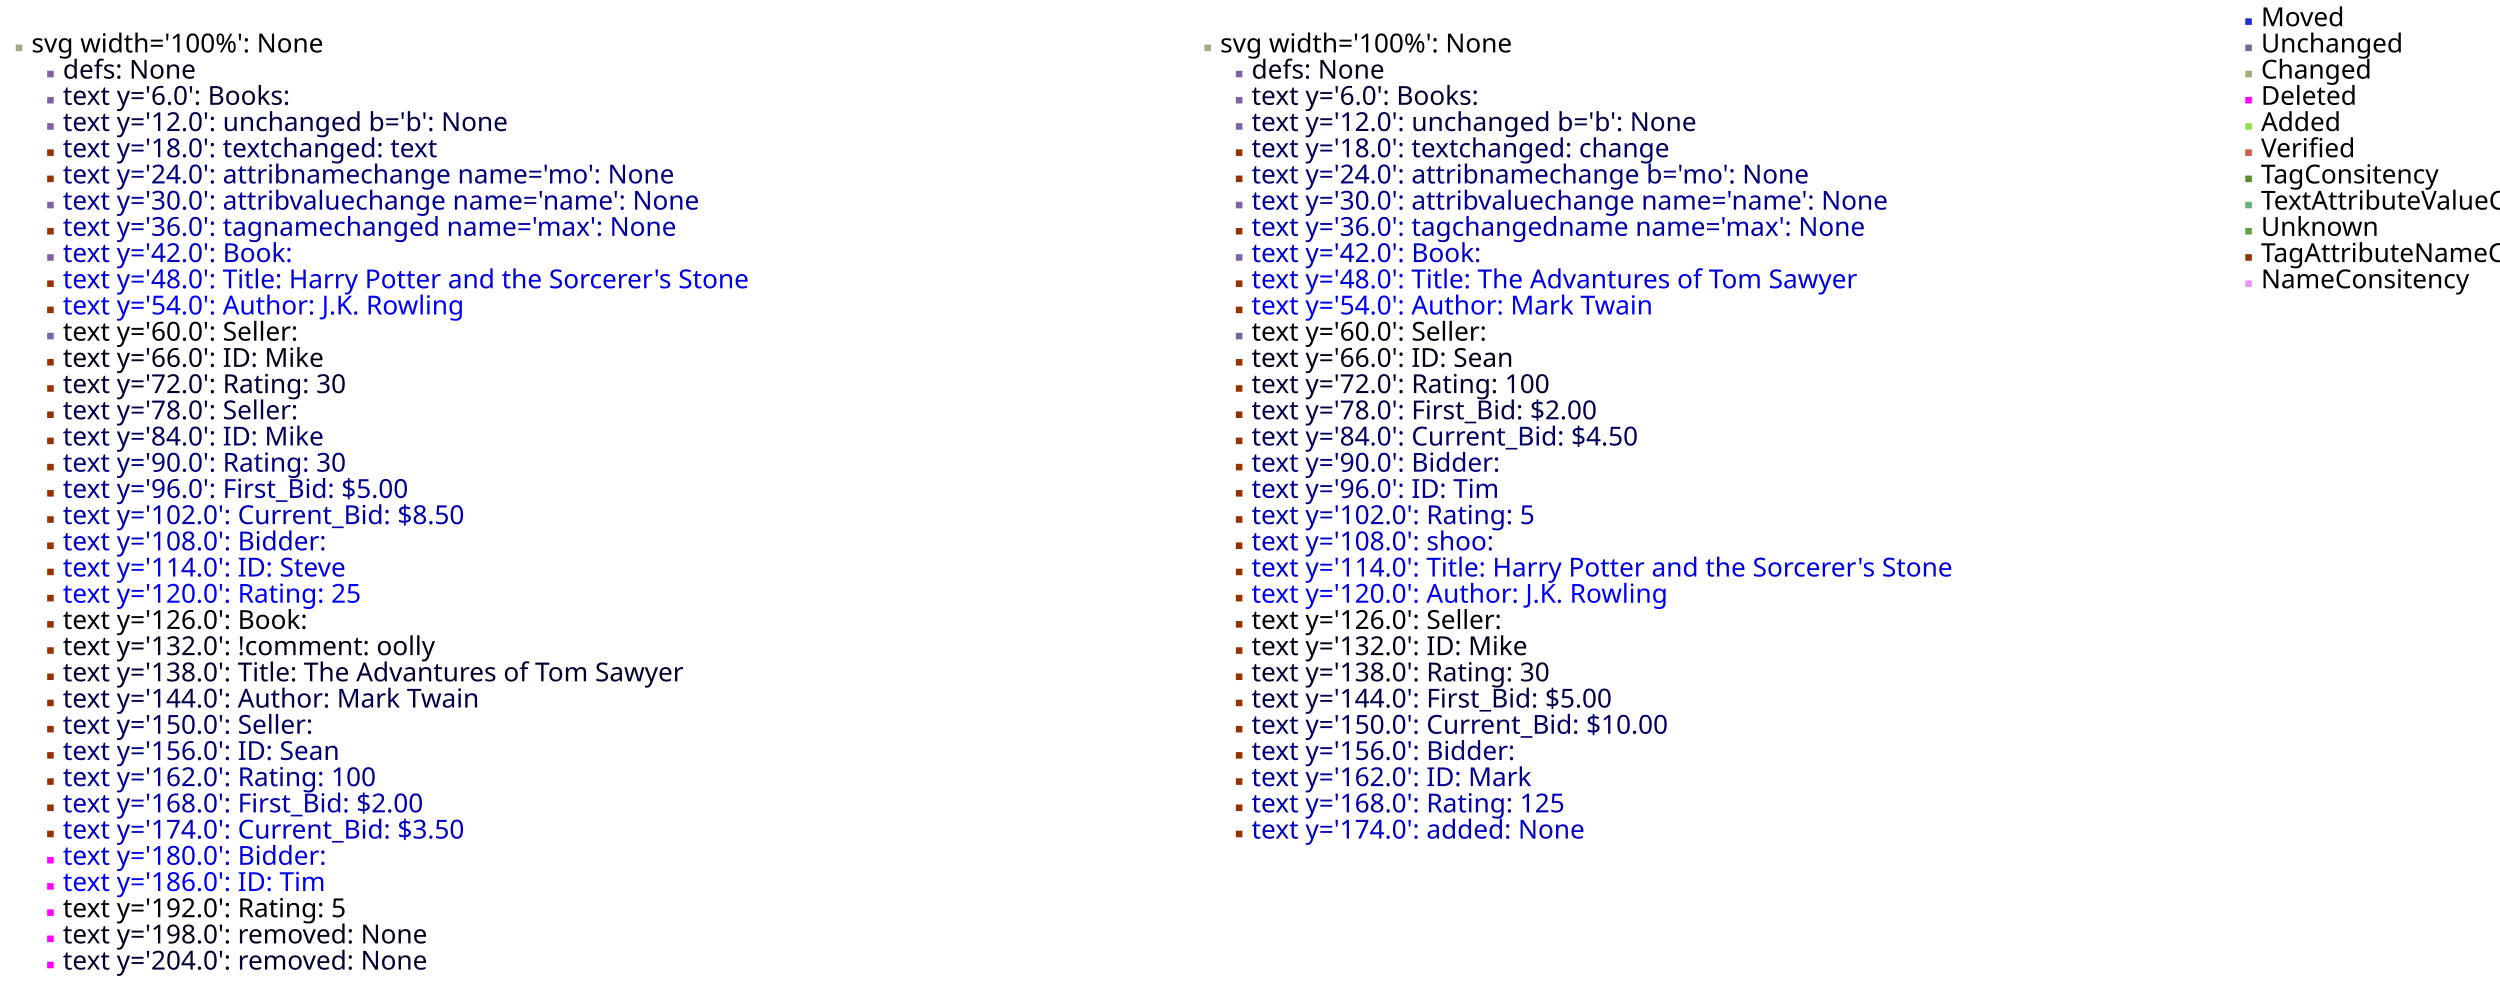
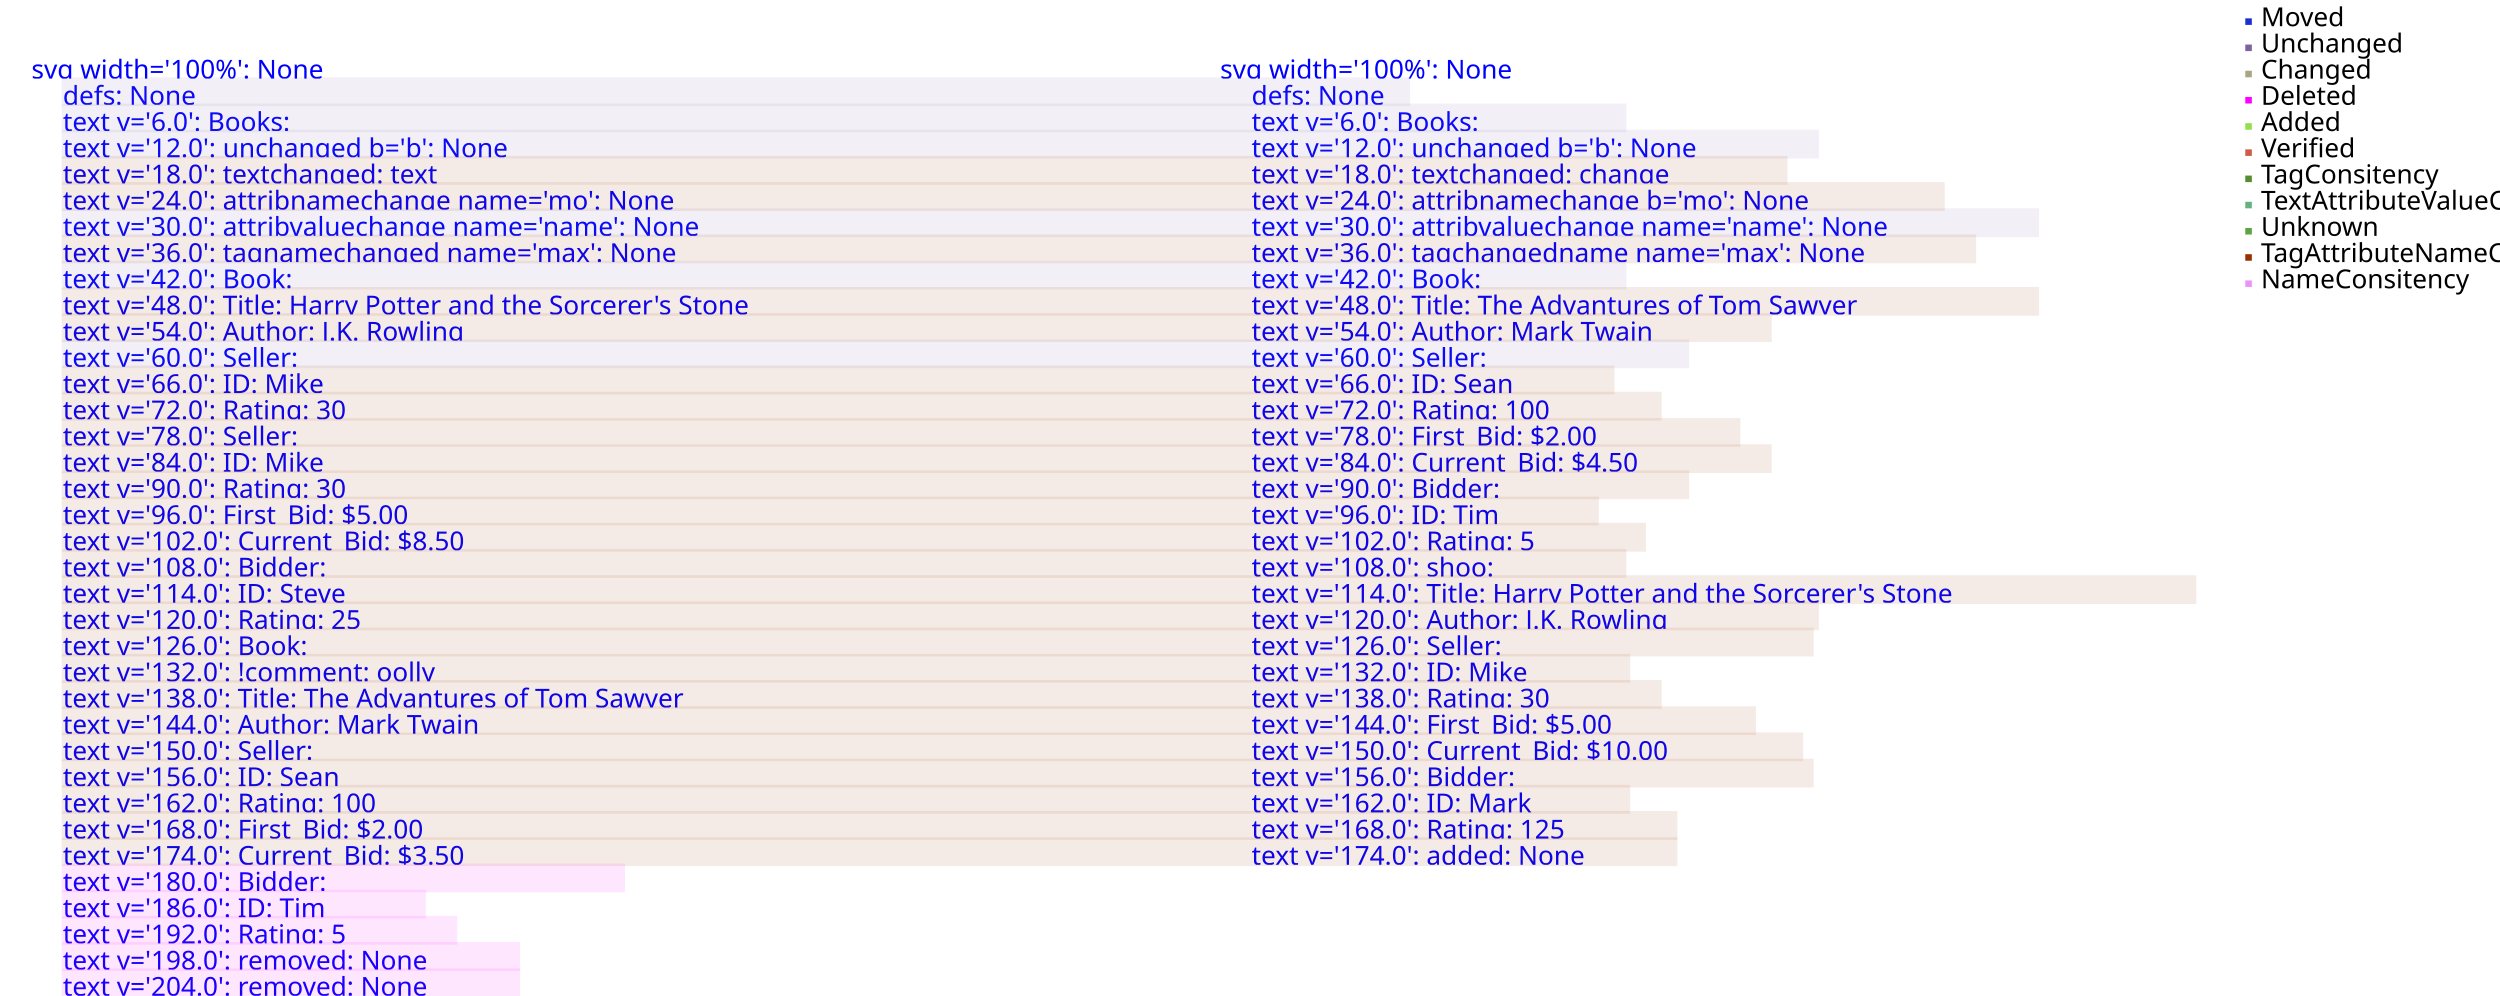
<svg xmlns="http://www.w3.org/2000/svg" baseProfile="full" height="380.0" version="1.1" viewBox="0,0,954.0,380.0" width="954.0">
  <defs />
  <svg baseProfile="full" height="100%" version="1.1" width="100%" x="0" y="0">
    <defs />
-     <rect fill="rgb(170,166,127)" height="2.5" width="2.5" x="6.0" y="17.0" />
-     <rect fill="rgb(126,98,161)" height="2.5" width="2.5" x="18.0" y="27.0" />
-     <rect fill="rgb(126,98,161)" height="2.5" width="2.5" x="18.0" y="37.0" />
-     <rect fill="rgb(126,98,161)" height="2.5" width="2.5" x="18.0" y="47.0" />
-     <rect fill="rgb(150,50,0)" height="2.5" width="2.5" x="18.0" y="57.0" />
-     <rect fill="rgb(150,50,0)" height="2.5" width="2.5" x="18.0" y="67.0" />
-     <rect fill="rgb(126,98,161)" height="2.5" width="2.5" x="18.0" y="77.0" />
-     <rect fill="rgb(150,50,0)" height="2.5" width="2.5" x="18.0" y="87.0" />
-     <rect fill="rgb(126,98,161)" height="2.5" width="2.5" x="18.0" y="97.0" />
-     <rect fill="rgb(150,50,0)" height="2.5" width="2.5" x="18.0" y="107.0" />
-     <rect fill="rgb(150,50,0)" height="2.5" width="2.5" x="18.0" y="117.0" />
-     <rect fill="rgb(126,98,161)" height="2.5" width="2.5" x="18.0" y="127.0" />
-     <rect fill="rgb(150,50,0)" height="2.5" width="2.5" x="18.0" y="137.0" />
-     <rect fill="rgb(150,50,0)" height="2.5" width="2.5" x="18.0" y="147.0" />
-     <rect fill="rgb(150,50,0)" height="2.5" width="2.5" x="18.0" y="157.0" />
-     <rect fill="rgb(150,50,0)" height="2.5" width="2.5" x="18.0" y="167.0" />
-     <rect fill="rgb(150,50,0)" height="2.5" width="2.5" x="18.0" y="177.0" />
-     <rect fill="rgb(150,50,0)" height="2.5" width="2.5" x="18.0" y="187.0" />
-     <rect fill="rgb(150,50,0)" height="2.5" width="2.5" x="18.0" y="197.0" />
-     <rect fill="rgb(150,50,0)" height="2.5" width="2.5" x="18.0" y="207.0" />
-     <rect fill="rgb(150,50,0)" height="2.5" width="2.5" x="18.0" y="217.0" />
-     <rect fill="rgb(150,50,0)" height="2.5" width="2.5" x="18.0" y="227.0" />
-     <rect fill="rgb(150,50,0)" height="2.5" width="2.5" x="18.0" y="237.0" />
-     <rect fill="rgb(150,50,0)" height="2.5" width="2.5" x="18.0" y="247.0" />
-     <rect fill="rgb(150,50,0)" height="2.5" width="2.5" x="18.0" y="257.0" />
-     <rect fill="rgb(150,50,0)" height="2.5" width="2.5" x="18.0" y="267.0" />
-     <rect fill="rgb(150,50,0)" height="2.5" width="2.5" x="18.0" y="277.0" />
-     <rect fill="rgb(150,50,0)" height="2.5" width="2.5" x="18.0" y="287.0" />
-     <rect fill="rgb(150,50,0)" height="2.5" width="2.5" x="18.0" y="297.0" />
-     <rect fill="rgb(150,50,0)" height="2.5" width="2.5" x="18.0" y="307.0" />
-     <rect fill="rgb(150,50,0)" height="2.5" width="2.5" x="18.0" y="317.0" />
-     <rect fill="rgb(255,0,255)" height="2.5" width="2.5" x="18.0" y="327.0" />
-     <rect fill="rgb(255,0,255)" height="2.5" width="2.5" x="18.0" y="337.0" />
-     <rect fill="rgb(255,0,255)" height="2.5" width="2.5" x="18.0" y="347.0" />
-     <rect fill="rgb(255,0,255)" height="2.5" width="2.5" x="18.0" y="357.0" />
-     <rect fill="rgb(255,0,255)" height="2.5" width="2.5" x="18.0" y="367.0" />
-     <text font-family="Lucida Console" font-size="10" textLength="132.0" x="12.0" y="20.0">
-       <tspan fill="rgb(0,0,0)" x="12.0" y="20.0">svg width='100%': None</tspan>
-     </text>
-     <text font-family="Lucida Console" font-size="10" textLength="60.0" x="24.0" y="30.0">
-       <tspan fill="rgb(0,0,25)" x="24.0" y="30.0">defs: None</tspan>
-     </text>
-     <text font-family="Lucida Console" font-size="10" textLength="142.5" x="24.0" y="40.0">
-       <tspan fill="rgb(0,0,50)" x="24.0" y="40.0">text y='6.0': Books: 
+     <svg height="10.0" viewBox="0,0,132.0,10.0" width="132.0" x="12.0" y="20.0">
+       <defs />
+       <text font-family="Lucida Console" font-size="10" x="0" y="0">
+         <tspan fill="rgb(0,0,255)" x="0" y="10.0">svg width='100%': None</tspan>
+       </text>
+     </svg>
+     <svg height="10.0" viewBox="0,0,60.0,10.0" width="60.0" x="24.0" y="30.0">
+       <defs />
+       <text font-family="Lucida Console" font-size="10" x="0" y="0">
+         <tspan fill="rgb(0,0,255)" x="0" y="10.0">defs: None</tspan>
+       </text>
+     </svg>
+     <svg height="10.0" viewBox="0,0,142.5,10.0" width="142.5" x="24.0" y="40.0">
+       <defs />
+       <text font-family="Lucida Console" font-size="10" x="0" y="0">
+         <tspan fill="rgb(0,0,255)" x="0" y="10.0">text y='6.0': Books: 
	</tspan>
-     </text>
-     <text font-family="Lucida Console" font-size="10" textLength="216.0" x="24.0" y="50.0">
-       <tspan fill="rgb(0,0,75)" x="24.0" y="50.0">text y='12.0': unchanged b='b': None</tspan>
-     </text>
-     <text font-family="Lucida Console" font-size="10" textLength="192.0" x="24.0" y="60.0">
-       <tspan fill="rgb(0,0,100)" x="24.0" y="60.0">text y='18.0': textchanged: text</tspan>
-     </text>
-     <text font-family="Lucida Console" font-size="10" textLength="282.0" x="24.0" y="70.0">
-       <tspan fill="rgb(0,0,125)" x="24.0" y="70.0">text y='24.0': attribnamechange name='mo': None</tspan>
-     </text>
-     <text font-family="Lucida Console" font-size="10" textLength="300.0" x="24.0" y="80.0">
-       <tspan fill="rgb(0,0,150)" x="24.0" y="80.0">text y='30.0': attribvaluechange name='name': None</tspan>
-     </text>
-     <text font-family="Lucida Console" font-size="10" textLength="276.0" x="24.0" y="90.0">
-       <tspan fill="rgb(0,0,175)" x="24.0" y="90.0">text y='36.0': tagnamechanged name='max': None</tspan>
-     </text>
-     <text font-family="Lucida Console" font-size="10" textLength="142.5" x="24.0" y="100.0">
-       <tspan fill="rgb(0,0,200)" x="24.0" y="100.0">text y='42.0': Book: 
+       </text>
+     </svg>
+     <svg height="10.0" viewBox="0,0,216.0,10.0" width="216.0" x="24.0" y="50.0">
+       <defs />
+       <text font-family="Lucida Console" font-size="10" x="0" y="0">
+         <tspan fill="rgb(0,0,255)" x="0" y="10.0">text y='12.0': unchanged b='b': None</tspan>
+       </text>
+     </svg>
+     <svg height="10.0" viewBox="0,0,192.0,10.0" width="192.0" x="24.0" y="60.0">
+       <defs />
+       <text font-family="Lucida Console" font-size="10" x="0" y="0">
+         <tspan fill="rgb(0,0,255)" x="0" y="10.0">text y='18.0': textchanged: text</tspan>
+       </text>
+     </svg>
+     <svg height="10.0" viewBox="0,0,282.0,10.0" width="282.0" x="24.0" y="70.0">
+       <defs />
+       <text font-family="Lucida Console" font-size="10" x="0" y="0">
+         <tspan fill="rgb(0,0,255)" x="0" y="10.0">text y='24.0': attribnamechange name='mo': None</tspan>
+       </text>
+     </svg>
+     <svg height="10.0" viewBox="0,0,300.0,10.0" width="300.0" x="24.0" y="80.0">
+       <defs />
+       <text font-family="Lucida Console" font-size="10" x="0" y="0">
+         <tspan fill="rgb(0,0,255)" x="0" y="10.0">text y='30.0': attribvaluechange name='name': None</tspan>
+       </text>
+     </svg>
+     <svg height="10.0" viewBox="0,0,276.0,10.0" width="276.0" x="24.0" y="90.0">
+       <defs />
+       <text font-family="Lucida Console" font-size="10" x="0" y="0">
+         <tspan fill="rgb(0,0,255)" x="0" y="10.0">text y='36.0': tagnamechanged name='max': None</tspan>
+       </text>
+     </svg>
+     <svg height="10.0" viewBox="0,0,142.5,10.0" width="142.5" x="24.0" y="100.0">
+       <defs />
+       <text font-family="Lucida Console" font-size="10" x="0" y="0">
+         <tspan fill="rgb(0,0,255)" x="0" y="10.0">text y='42.0': Book: 
	</tspan>
-     </text>
-     <text font-family="Lucida Console" font-size="10" textLength="354.0" x="24.0" y="110.0">
-       <tspan fill="rgb(0,0,225)" x="24.0" y="110.0">text y='48.0': Title: Harry Potter and the Sorcerer's Stone</tspan>
-     </text>
-     <text font-family="Lucida Console" font-size="10" textLength="210.0" x="24.0" y="120.0">
-       <tspan fill="rgb(0,0,250)" x="24.0" y="120.0">text y='54.0': Author: J.K. Rowling</tspan>
-     </text>
-     <text font-family="Lucida Console" font-size="10" textLength="166.5" x="24.0" y="130.0">
-       <tspan fill="rgb(0,0,0)" x="24.0" y="130.0">text y='60.0': Seller: 
- 	    </tspan>
-     </text>
-     <text font-family="Lucida Console" font-size="10" textLength="138.0" x="24.0" y="140.0">
-       <tspan fill="rgb(0,0,25)" x="24.0" y="140.0">text y='66.0': ID: Mike</tspan>
-     </text>
-     <text font-family="Lucida Console" font-size="10" textLength="150.0" x="24.0" y="150.0">
-       <tspan fill="rgb(0,0,50)" x="24.0" y="150.0">text y='72.0': Rating: 30</tspan>
-     </text>
-     <text font-family="Lucida Console" font-size="10" textLength="166.5" x="24.0" y="160.0">
-       <tspan fill="rgb(0,0,75)" x="24.0" y="160.0">text y='78.0': Seller: 
- 	    </tspan>
-     </text>
-     <text font-family="Lucida Console" font-size="10" textLength="138.0" x="24.0" y="170.0">
-       <tspan fill="rgb(0,0,100)" x="24.0" y="170.0">text y='84.0': ID: Mike</tspan>
-     </text>
-     <text font-family="Lucida Console" font-size="10" textLength="150.0" x="24.0" y="180.0">
-       <tspan fill="rgb(0,0,125)" x="24.0" y="180.0">text y='90.0': Rating: 30</tspan>
-     </text>
-     <text font-family="Lucida Console" font-size="10" textLength="186.0" x="24.0" y="190.0">
-       <tspan fill="rgb(0,0,150)" x="24.0" y="190.0">text y='96.0': First_Bid: $5.00</tspan>
-     </text>
-     <text font-family="Lucida Console" font-size="10" textLength="204.0" x="24.0" y="200.0">
-       <tspan fill="rgb(0,0,175)" x="24.0" y="200.0">text y='102.0': Current_Bid: $8.50</tspan>
-     </text>
-     <text font-family="Lucida Console" font-size="10" textLength="214.0" x="24.0" y="210.0">
-       <tspan fill="rgb(0,0,200)" x="24.0" y="210.0">text y='108.0': Bidder: 
- 	    </tspan>
-     </text>
-     <text font-family="Lucida Console" font-size="10" textLength="150.0" x="24.0" y="220.0">
-       <tspan fill="rgb(0,0,225)" x="24.0" y="220.0">text y='114.0': ID: Steve</tspan>
-     </text>
-     <text font-family="Lucida Console" font-size="10" textLength="156.0" x="24.0" y="230.0">
-       <tspan fill="rgb(0,0,250)" x="24.0" y="230.0">text y='120.0': Rating: 25</tspan>
-     </text>
-     <text font-family="Lucida Console" font-size="10" textLength="156.0" x="24.0" y="240.0">
-       <tspan fill="rgb(0,0,0)" x="24.0" y="240.0">text y='126.0': Book: 
+       </text>
+     </svg>
+     <svg height="10.0" viewBox="0,0,354.0,10.0" width="354.0" x="24.0" y="110.0">
+       <defs />
+       <text font-family="Lucida Console" font-size="10" x="0" y="0">
+         <tspan fill="rgb(0,0,255)" x="0" y="10.0">text y='48.0': Title: Harry Potter and the Sorcerer's Stone</tspan>
+       </text>
+     </svg>
+     <svg height="10.0" viewBox="0,0,210.0,10.0" width="210.0" x="24.0" y="120.0">
+       <defs />
+       <text font-family="Lucida Console" font-size="10" x="0" y="0">
+         <tspan fill="rgb(0,0,255)" x="0" y="10.0">text y='54.0': Author: J.K. Rowling</tspan>
+       </text>
+     </svg>
+     <svg height="10.0" viewBox="0,0,166.5,10.0" width="166.5" x="24.0" y="130.0">
+       <defs />
+       <text font-family="Lucida Console" font-size="10" x="0" y="0">
+         <tspan fill="rgb(0,0,255)" x="0" y="10.0">text y='60.0': Seller: 
+ 	    </tspan>
+       </text>
+     </svg>
+     <svg height="10.0" viewBox="0,0,138.0,10.0" width="138.0" x="24.0" y="140.0">
+       <defs />
+       <text font-family="Lucida Console" font-size="10" x="0" y="0">
+         <tspan fill="rgb(0,0,255)" x="0" y="10.0">text y='66.0': ID: Mike</tspan>
+       </text>
+     </svg>
+     <svg height="10.0" viewBox="0,0,150.0,10.0" width="150.0" x="24.0" y="150.0">
+       <defs />
+       <text font-family="Lucida Console" font-size="10" x="0" y="0">
+         <tspan fill="rgb(0,0,255)" x="0" y="10.0">text y='72.0': Rating: 30</tspan>
+       </text>
+     </svg>
+     <svg height="10.0" viewBox="0,0,166.5,10.0" width="166.5" x="24.0" y="160.0">
+       <defs />
+       <text font-family="Lucida Console" font-size="10" x="0" y="0">
+         <tspan fill="rgb(0,0,255)" x="0" y="10.0">text y='78.0': Seller: 
+ 	    </tspan>
+       </text>
+     </svg>
+     <svg height="10.0" viewBox="0,0,138.0,10.0" width="138.0" x="24.0" y="170.0">
+       <defs />
+       <text font-family="Lucida Console" font-size="10" x="0" y="0">
+         <tspan fill="rgb(0,0,255)" x="0" y="10.0">text y='84.0': ID: Mike</tspan>
+       </text>
+     </svg>
+     <svg height="10.0" viewBox="0,0,150.0,10.0" width="150.0" x="24.0" y="180.0">
+       <defs />
+       <text font-family="Lucida Console" font-size="10" x="0" y="0">
+         <tspan fill="rgb(0,0,255)" x="0" y="10.0">text y='90.0': Rating: 30</tspan>
+       </text>
+     </svg>
+     <svg height="10.0" viewBox="0,0,186.0,10.0" width="186.0" x="24.0" y="190.0">
+       <defs />
+       <text font-family="Lucida Console" font-size="10" x="0" y="0">
+         <tspan fill="rgb(0,0,255)" x="0" y="10.0">text y='96.0': First_Bid: $5.00</tspan>
+       </text>
+     </svg>
+     <svg height="10.0" viewBox="0,0,204.0,10.0" width="204.0" x="24.0" y="200.0">
+       <defs />
+       <text font-family="Lucida Console" font-size="10" x="0" y="0">
+         <tspan fill="rgb(0,0,255)" x="0" y="10.0">text y='102.0': Current_Bid: $8.50</tspan>
+       </text>
+     </svg>
+     <svg height="10.0" viewBox="0,0,214.0,10.0" width="214.0" x="24.0" y="210.0">
+       <defs />
+       <text font-family="Lucida Console" font-size="10" x="0" y="0">
+         <tspan fill="rgb(0,0,255)" x="0" y="10.0">text y='108.0': Bidder: 
+ 	    </tspan>
+       </text>
+     </svg>
+     <svg height="10.0" viewBox="0,0,150.0,10.0" width="150.0" x="24.0" y="220.0">
+       <defs />
+       <text font-family="Lucida Console" font-size="10" x="0" y="0">
+         <tspan fill="rgb(0,0,255)" x="0" y="10.0">text y='114.0': ID: Steve</tspan>
+       </text>
+     </svg>
+     <svg height="10.0" viewBox="0,0,156.0,10.0" width="156.0" x="24.0" y="230.0">
+       <defs />
+       <text font-family="Lucida Console" font-size="10" x="0" y="0">
+         <tspan fill="rgb(0,0,255)" x="0" y="10.0">text y='120.0': Rating: 25</tspan>
+       </text>
+     </svg>
+     <svg height="10.0" viewBox="0,0,156.0,10.0" width="156.0" x="24.0" y="240.0">
+       <defs />
+       <text font-family="Lucida Console" font-size="10" x="0" y="0">
+         <tspan fill="rgb(0,0,255)" x="0" y="10.0">text y='126.0': Book: 
    </tspan>
-     </text>
-     <text font-family="Lucida Console" font-size="10" textLength="204.0" x="24.0" y="250.0">
-       <tspan fill="rgb(0,0,25)" x="24.0" y="250.0">text y='132.0': !comment:  oolly  </tspan>
-     </text>
-     <text font-family="Lucida Console" font-size="10" textLength="306.0" x="24.0" y="260.0">
-       <tspan fill="rgb(0,0,50)" x="24.0" y="260.0">text y='138.0': Title: The Advantures of Tom Sawyer</tspan>
-     </text>
-     <text font-family="Lucida Console" font-size="10" textLength="204.0" x="24.0" y="270.0">
-       <tspan fill="rgb(0,0,75)" x="24.0" y="270.0">text y='144.0': Author: Mark Twain</tspan>
-     </text>
-     <text font-family="Lucida Console" font-size="10" textLength="214.0" x="24.0" y="280.0">
-       <tspan fill="rgb(0,0,100)" x="24.0" y="280.0">text y='150.0': Seller: 
- 	    </tspan>
-     </text>
-     <text font-family="Lucida Console" font-size="10" textLength="144.0" x="24.0" y="290.0">
-       <tspan fill="rgb(0,0,125)" x="24.0" y="290.0">text y='156.0': ID: Sean</tspan>
-     </text>
-     <text font-family="Lucida Console" font-size="10" textLength="162.0" x="24.0" y="300.0">
-       <tspan fill="rgb(0,0,150)" x="24.0" y="300.0">text y='162.0': Rating: 100</tspan>
-     </text>
-     <text font-family="Lucida Console" font-size="10" textLength="192.0" x="24.0" y="310.0">
-       <tspan fill="rgb(0,0,175)" x="24.0" y="310.0">text y='168.0': First_Bid: $2.00</tspan>
-     </text>
-     <text font-family="Lucida Console" font-size="10" textLength="204.0" x="24.0" y="320.0">
-       <tspan fill="rgb(0,0,200)" x="24.0" y="320.0">text y='174.0': Current_Bid: $3.50</tspan>
-     </text>
-     <text font-family="Lucida Console" font-size="10" textLength="214.0" x="24.0" y="330.0">
-       <tspan fill="rgb(0,0,225)" x="24.0" y="330.0">text y='180.0': Bidder: 
- 	    </tspan>
-     </text>
-     <text font-family="Lucida Console" font-size="10" textLength="138.0" x="24.0" y="340.0">
-       <tspan fill="rgb(0,0,250)" x="24.0" y="340.0">text y='186.0': ID: Tim</tspan>
-     </text>
-     <text font-family="Lucida Console" font-size="10" textLength="150.0" x="24.0" y="350.0">
-       <tspan fill="rgb(0,0,0)" x="24.0" y="350.0">text y='192.0': Rating: 5</tspan>
-     </text>
-     <text font-family="Lucida Console" font-size="10" textLength="174.0" x="24.0" y="360.0">
-       <tspan fill="rgb(0,0,25)" x="24.0" y="360.0">text y='198.0': removed: None</tspan>
-     </text>
-     <text font-family="Lucida Console" font-size="10" textLength="174.0" x="24.0" y="370.0">
-       <tspan fill="rgb(0,0,50)" x="24.0" y="370.0">text y='204.0': removed: None</tspan>
-     </text>
+       </text>
+     </svg>
+     <svg height="10.0" viewBox="0,0,204.0,10.0" width="204.0" x="24.0" y="250.0">
+       <defs />
+       <text font-family="Lucida Console" font-size="10" x="0" y="0">
+         <tspan fill="rgb(0,0,255)" x="0" y="10.0">text y='132.0': !comment:  oolly  </tspan>
+       </text>
+     </svg>
+     <svg height="10.0" viewBox="0,0,306.0,10.0" width="306.0" x="24.0" y="260.0">
+       <defs />
+       <text font-family="Lucida Console" font-size="10" x="0" y="0">
+         <tspan fill="rgb(0,0,255)" x="0" y="10.0">text y='138.0': Title: The Advantures of Tom Sawyer</tspan>
+       </text>
+     </svg>
+     <svg height="10.0" viewBox="0,0,204.0,10.0" width="204.0" x="24.0" y="270.0">
+       <defs />
+       <text font-family="Lucida Console" font-size="10" x="0" y="0">
+         <tspan fill="rgb(0,0,255)" x="0" y="10.0">text y='144.0': Author: Mark Twain</tspan>
+       </text>
+     </svg>
+     <svg height="10.0" viewBox="0,0,214.0,10.0" width="214.0" x="24.0" y="280.0">
+       <defs />
+       <text font-family="Lucida Console" font-size="10" x="0" y="0">
+         <tspan fill="rgb(0,0,255)" x="0" y="10.0">text y='150.0': Seller: 
+ 	    </tspan>
+       </text>
+     </svg>
+     <svg height="10.0" viewBox="0,0,144.0,10.0" width="144.0" x="24.0" y="290.0">
+       <defs />
+       <text font-family="Lucida Console" font-size="10" x="0" y="0">
+         <tspan fill="rgb(0,0,255)" x="0" y="10.0">text y='156.0': ID: Sean</tspan>
+       </text>
+     </svg>
+     <svg height="10.0" viewBox="0,0,162.0,10.0" width="162.0" x="24.0" y="300.0">
+       <defs />
+       <text font-family="Lucida Console" font-size="10" x="0" y="0">
+         <tspan fill="rgb(0,0,255)" x="0" y="10.0">text y='162.0': Rating: 100</tspan>
+       </text>
+     </svg>
+     <svg height="10.0" viewBox="0,0,192.0,10.0" width="192.0" x="24.0" y="310.0">
+       <defs />
+       <text font-family="Lucida Console" font-size="10" x="0" y="0">
+         <tspan fill="rgb(0,0,255)" x="0" y="10.0">text y='168.0': First_Bid: $2.00</tspan>
+       </text>
+     </svg>
+     <svg height="10.0" viewBox="0,0,204.0,10.0" width="204.0" x="24.0" y="320.0">
+       <defs />
+       <text font-family="Lucida Console" font-size="10" x="0" y="0">
+         <tspan fill="rgb(0,0,255)" x="0" y="10.0">text y='174.0': Current_Bid: $3.50</tspan>
+       </text>
+     </svg>
+     <svg height="10.0" viewBox="0,0,214.0,10.0" width="214.0" x="24.0" y="330.0">
+       <defs />
+       <text font-family="Lucida Console" font-size="10" x="0" y="0">
+         <tspan fill="rgb(0,0,255)" x="0" y="10.0">text y='180.0': Bidder: 
+ 	    </tspan>
+       </text>
+     </svg>
+     <svg height="10.0" viewBox="0,0,138.0,10.0" width="138.0" x="24.0" y="340.0">
+       <defs />
+       <text font-family="Lucida Console" font-size="10" x="0" y="0">
+         <tspan fill="rgb(0,0,255)" x="0" y="10.0">text y='186.0': ID: Tim</tspan>
+       </text>
+     </svg>
+     <svg height="10.0" viewBox="0,0,150.0,10.0" width="150.0" x="24.0" y="350.0">
+       <defs />
+       <text font-family="Lucida Console" font-size="10" x="0" y="0">
+         <tspan fill="rgb(0,0,255)" x="0" y="10.0">text y='192.0': Rating: 5</tspan>
+       </text>
+     </svg>
+     <svg height="10.0" viewBox="0,0,174.0,10.0" width="174.0" x="24.0" y="360.0">
+       <defs />
+       <text font-family="Lucida Console" font-size="10" x="0" y="0">
+         <tspan fill="rgb(0,0,255)" x="0" y="10.0">text y='198.0': removed: None</tspan>
+       </text>
+     </svg>
+     <svg height="10.0" viewBox="0,0,174.0,10.0" width="174.0" x="24.0" y="370.0">
+       <defs />
+       <text font-family="Lucida Console" font-size="10" x="0" y="0">
+         <tspan fill="rgb(0,0,255)" x="0" y="10.0">text y='204.0': removed: None</tspan>
+       </text>
+     </svg>
  </svg>
  <svg baseProfile="full" height="100%" version="1.1" width="100%" x="453.6" y="0">
    <defs />
-     <rect fill="rgb(170,166,127)" height="2.5" width="2.5" x="6.0" y="17.0" />
-     <rect fill="rgb(126,98,161)" height="2.5" width="2.5" x="18.0" y="27.0" />
-     <rect fill="rgb(126,98,161)" height="2.5" width="2.5" x="18.0" y="37.0" />
-     <rect fill="rgb(126,98,161)" height="2.5" width="2.5" x="18.0" y="47.0" />
-     <rect fill="rgb(150,50,0)" height="2.5" width="2.5" x="18.0" y="57.0" />
-     <rect fill="rgb(150,50,0)" height="2.5" width="2.5" x="18.0" y="67.0" />
-     <rect fill="rgb(126,98,161)" height="2.5" width="2.5" x="18.0" y="77.0" />
-     <rect fill="rgb(150,50,0)" height="2.5" width="2.5" x="18.0" y="87.0" />
-     <rect fill="rgb(126,98,161)" height="2.5" width="2.5" x="18.0" y="97.0" />
-     <rect fill="rgb(150,50,0)" height="2.5" width="2.5" x="18.0" y="107.0" />
-     <rect fill="rgb(150,50,0)" height="2.5" width="2.5" x="18.0" y="117.0" />
-     <rect fill="rgb(126,98,161)" height="2.5" width="2.5" x="18.0" y="127.0" />
-     <rect fill="rgb(150,50,0)" height="2.5" width="2.5" x="18.0" y="137.0" />
-     <rect fill="rgb(150,50,0)" height="2.5" width="2.5" x="18.0" y="147.0" />
-     <rect fill="rgb(150,50,0)" height="2.5" width="2.5" x="18.0" y="157.0" />
-     <rect fill="rgb(150,50,0)" height="2.5" width="2.5" x="18.0" y="167.0" />
-     <rect fill="rgb(150,50,0)" height="2.5" width="2.5" x="18.0" y="177.0" />
-     <rect fill="rgb(150,50,0)" height="2.5" width="2.5" x="18.0" y="187.0" />
-     <rect fill="rgb(150,50,0)" height="2.5" width="2.5" x="18.0" y="197.0" />
-     <rect fill="rgb(150,50,0)" height="2.5" width="2.5" x="18.0" y="207.0" />
-     <rect fill="rgb(150,50,0)" height="2.5" width="2.5" x="18.0" y="217.0" />
-     <rect fill="rgb(150,50,0)" height="2.5" width="2.5" x="18.0" y="227.0" />
-     <rect fill="rgb(150,50,0)" height="2.5" width="2.5" x="18.0" y="237.0" />
-     <rect fill="rgb(150,50,0)" height="2.5" width="2.5" x="18.0" y="247.0" />
-     <rect fill="rgb(150,50,0)" height="2.5" width="2.5" x="18.0" y="257.0" />
-     <rect fill="rgb(150,50,0)" height="2.5" width="2.5" x="18.0" y="267.0" />
-     <rect fill="rgb(150,50,0)" height="2.5" width="2.5" x="18.0" y="277.0" />
-     <rect fill="rgb(150,50,0)" height="2.5" width="2.5" x="18.0" y="287.0" />
-     <rect fill="rgb(150,50,0)" height="2.5" width="2.5" x="18.0" y="297.0" />
-     <rect fill="rgb(150,50,0)" height="2.5" width="2.5" x="18.0" y="307.0" />
-     <rect fill="rgb(150,50,0)" height="2.5" width="2.5" x="18.0" y="317.0" />
-     <text font-family="Lucida Console" font-size="10" textLength="132.0" x="12.0" y="20.0">
-       <tspan fill="rgb(0,0,0)" x="12.0" y="20.0">svg width='100%': None</tspan>
-     </text>
-     <text font-family="Lucida Console" font-size="10" textLength="60.0" x="24.0" y="30.0">
-       <tspan fill="rgb(0,0,25)" x="24.0" y="30.0">defs: None</tspan>
-     </text>
-     <text font-family="Lucida Console" font-size="10" textLength="142.5" x="24.0" y="40.0">
-       <tspan fill="rgb(0,0,50)" x="24.0" y="40.0">text y='6.0': Books: 
+     <svg height="10.0" viewBox="0,0,132.0,10.0" width="132.0" x="12.0" y="20.0">
+       <defs />
+       <text font-family="Lucida Console" font-size="10" x="0" y="0">
+         <tspan fill="rgb(0,0,255)" x="0" y="10.0">svg width='100%': None</tspan>
+       </text>
+     </svg>
+     <svg height="10.0" viewBox="0,0,60.0,10.0" width="60.0" x="24.0" y="30.0">
+       <defs />
+       <text font-family="Lucida Console" font-size="10" x="0" y="0">
+         <tspan fill="rgb(0,0,255)" x="0" y="10.0">defs: None</tspan>
+       </text>
+     </svg>
+     <svg height="10.0" viewBox="0,0,142.5,10.0" width="142.5" x="24.0" y="40.0">
+       <defs />
+       <text font-family="Lucida Console" font-size="10" x="0" y="0">
+         <tspan fill="rgb(0,0,255)" x="0" y="10.0">text y='6.0': Books: 
	</tspan>
-     </text>
-     <text font-family="Lucida Console" font-size="10" textLength="216.0" x="24.0" y="50.0">
-       <tspan fill="rgb(0,0,75)" x="24.0" y="50.0">text y='12.0': unchanged b='b': None</tspan>
-     </text>
-     <text font-family="Lucida Console" font-size="10" textLength="204.0" x="24.0" y="60.0">
-       <tspan fill="rgb(0,0,100)" x="24.0" y="60.0">text y='18.0': textchanged: change</tspan>
-     </text>
-     <text font-family="Lucida Console" font-size="10" textLength="264.0" x="24.0" y="70.0">
-       <tspan fill="rgb(0,0,125)" x="24.0" y="70.0">text y='24.0': attribnamechange b='mo': None</tspan>
-     </text>
-     <text font-family="Lucida Console" font-size="10" textLength="300.0" x="24.0" y="80.0">
-       <tspan fill="rgb(0,0,150)" x="24.0" y="80.0">text y='30.0': attribvaluechange name='name': None</tspan>
-     </text>
-     <text font-family="Lucida Console" font-size="10" textLength="276.0" x="24.0" y="90.0">
-       <tspan fill="rgb(0,0,175)" x="24.0" y="90.0">text y='36.0': tagchangedname name='max': None</tspan>
-     </text>
-     <text font-family="Lucida Console" font-size="10" textLength="142.5" x="24.0" y="100.0">
-       <tspan fill="rgb(0,0,200)" x="24.0" y="100.0">text y='42.0': Book: 
+       </text>
+     </svg>
+     <svg height="10.0" viewBox="0,0,216.0,10.0" width="216.0" x="24.0" y="50.0">
+       <defs />
+       <text font-family="Lucida Console" font-size="10" x="0" y="0">
+         <tspan fill="rgb(0,0,255)" x="0" y="10.0">text y='12.0': unchanged b='b': None</tspan>
+       </text>
+     </svg>
+     <svg height="10.0" viewBox="0,0,204.0,10.0" width="204.0" x="24.0" y="60.0">
+       <defs />
+       <text font-family="Lucida Console" font-size="10" x="0" y="0">
+         <tspan fill="rgb(0,0,255)" x="0" y="10.0">text y='18.0': textchanged: change</tspan>
+       </text>
+     </svg>
+     <svg height="10.0" viewBox="0,0,264.0,10.0" width="264.0" x="24.0" y="70.0">
+       <defs />
+       <text font-family="Lucida Console" font-size="10" x="0" y="0">
+         <tspan fill="rgb(0,0,255)" x="0" y="10.0">text y='24.0': attribnamechange b='mo': None</tspan>
+       </text>
+     </svg>
+     <svg height="10.0" viewBox="0,0,300.0,10.0" width="300.0" x="24.0" y="80.0">
+       <defs />
+       <text font-family="Lucida Console" font-size="10" x="0" y="0">
+         <tspan fill="rgb(0,0,255)" x="0" y="10.0">text y='30.0': attribvaluechange name='name': None</tspan>
+       </text>
+     </svg>
+     <svg height="10.0" viewBox="0,0,276.0,10.0" width="276.0" x="24.0" y="90.0">
+       <defs />
+       <text font-family="Lucida Console" font-size="10" x="0" y="0">
+         <tspan fill="rgb(0,0,255)" x="0" y="10.0">text y='36.0': tagchangedname name='max': None</tspan>
+       </text>
+     </svg>
+     <svg height="10.0" viewBox="0,0,142.5,10.0" width="142.5" x="24.0" y="100.0">
+       <defs />
+       <text font-family="Lucida Console" font-size="10" x="0" y="0">
+         <tspan fill="rgb(0,0,255)" x="0" y="10.0">text y='42.0': Book: 
	</tspan>
-     </text>
-     <text font-family="Lucida Console" font-size="10" textLength="300.0" x="24.0" y="110.0">
-       <tspan fill="rgb(0,0,225)" x="24.0" y="110.0">text y='48.0': Title: The Advantures of Tom Sawyer</tspan>
-     </text>
-     <text font-family="Lucida Console" font-size="10" textLength="198.0" x="24.0" y="120.0">
-       <tspan fill="rgb(0,0,250)" x="24.0" y="120.0">text y='54.0': Author: Mark Twain</tspan>
-     </text>
-     <text font-family="Lucida Console" font-size="10" textLength="166.5" x="24.0" y="130.0">
-       <tspan fill="rgb(0,0,0)" x="24.0" y="130.0">text y='60.0': Seller: 
- 	    </tspan>
-     </text>
-     <text font-family="Lucida Console" font-size="10" textLength="138.0" x="24.0" y="140.0">
-       <tspan fill="rgb(0,0,25)" x="24.0" y="140.0">text y='66.0': ID: Sean</tspan>
-     </text>
-     <text font-family="Lucida Console" font-size="10" textLength="156.0" x="24.0" y="150.0">
-       <tspan fill="rgb(0,0,50)" x="24.0" y="150.0">text y='72.0': Rating: 100</tspan>
-     </text>
-     <text font-family="Lucida Console" font-size="10" textLength="186.0" x="24.0" y="160.0">
-       <tspan fill="rgb(0,0,75)" x="24.0" y="160.0">text y='78.0': First_Bid: $2.00</tspan>
-     </text>
-     <text font-family="Lucida Console" font-size="10" textLength="198.0" x="24.0" y="170.0">
-       <tspan fill="rgb(0,0,100)" x="24.0" y="170.0">text y='84.0': Current_Bid: $4.50</tspan>
-     </text>
-     <text font-family="Lucida Console" font-size="10" textLength="166.5" x="24.0" y="180.0">
-       <tspan fill="rgb(0,0,125)" x="24.0" y="180.0">text y='90.0': Bidder: 
- 	    </tspan>
-     </text>
-     <text font-family="Lucida Console" font-size="10" textLength="132.0" x="24.0" y="190.0">
-       <tspan fill="rgb(0,0,150)" x="24.0" y="190.0">text y='96.0': ID: Tim</tspan>
-     </text>
-     <text font-family="Lucida Console" font-size="10" textLength="150.0" x="24.0" y="200.0">
-       <tspan fill="rgb(0,0,175)" x="24.0" y="200.0">text y='102.0': Rating: 5</tspan>
-     </text>
-     <text font-family="Lucida Console" font-size="10" textLength="142.5" x="24.0" y="210.0">
-       <tspan fill="rgb(0,0,200)" x="24.0" y="210.0">text y='108.0': shoo: 
+       </text>
+     </svg>
+     <svg height="10.0" viewBox="0,0,300.0,10.0" width="300.0" x="24.0" y="110.0">
+       <defs />
+       <text font-family="Lucida Console" font-size="10" x="0" y="0">
+         <tspan fill="rgb(0,0,255)" x="0" y="10.0">text y='48.0': Title: The Advantures of Tom Sawyer</tspan>
+       </text>
+     </svg>
+     <svg height="10.0" viewBox="0,0,198.0,10.0" width="198.0" x="24.0" y="120.0">
+       <defs />
+       <text font-family="Lucida Console" font-size="10" x="0" y="0">
+         <tspan fill="rgb(0,0,255)" x="0" y="10.0">text y='54.0': Author: Mark Twain</tspan>
+       </text>
+     </svg>
+     <svg height="10.0" viewBox="0,0,166.5,10.0" width="166.5" x="24.0" y="130.0">
+       <defs />
+       <text font-family="Lucida Console" font-size="10" x="0" y="0">
+         <tspan fill="rgb(0,0,255)" x="0" y="10.0">text y='60.0': Seller: 
+ 	    </tspan>
+       </text>
+     </svg>
+     <svg height="10.0" viewBox="0,0,138.0,10.0" width="138.0" x="24.0" y="140.0">
+       <defs />
+       <text font-family="Lucida Console" font-size="10" x="0" y="0">
+         <tspan fill="rgb(0,0,255)" x="0" y="10.0">text y='66.0': ID: Sean</tspan>
+       </text>
+     </svg>
+     <svg height="10.0" viewBox="0,0,156.0,10.0" width="156.0" x="24.0" y="150.0">
+       <defs />
+       <text font-family="Lucida Console" font-size="10" x="0" y="0">
+         <tspan fill="rgb(0,0,255)" x="0" y="10.0">text y='72.0': Rating: 100</tspan>
+       </text>
+     </svg>
+     <svg height="10.0" viewBox="0,0,186.0,10.0" width="186.0" x="24.0" y="160.0">
+       <defs />
+       <text font-family="Lucida Console" font-size="10" x="0" y="0">
+         <tspan fill="rgb(0,0,255)" x="0" y="10.0">text y='78.0': First_Bid: $2.00</tspan>
+       </text>
+     </svg>
+     <svg height="10.0" viewBox="0,0,198.0,10.0" width="198.0" x="24.0" y="170.0">
+       <defs />
+       <text font-family="Lucida Console" font-size="10" x="0" y="0">
+         <tspan fill="rgb(0,0,255)" x="0" y="10.0">text y='84.0': Current_Bid: $4.50</tspan>
+       </text>
+     </svg>
+     <svg height="10.0" viewBox="0,0,166.5,10.0" width="166.5" x="24.0" y="180.0">
+       <defs />
+       <text font-family="Lucida Console" font-size="10" x="0" y="0">
+         <tspan fill="rgb(0,0,255)" x="0" y="10.0">text y='90.0': Bidder: 
+ 	    </tspan>
+       </text>
+     </svg>
+     <svg height="10.0" viewBox="0,0,132.0,10.0" width="132.0" x="24.0" y="190.0">
+       <defs />
+       <text font-family="Lucida Console" font-size="10" x="0" y="0">
+         <tspan fill="rgb(0,0,255)" x="0" y="10.0">text y='96.0': ID: Tim</tspan>
+       </text>
+     </svg>
+     <svg height="10.0" viewBox="0,0,150.0,10.0" width="150.0" x="24.0" y="200.0">
+       <defs />
+       <text font-family="Lucida Console" font-size="10" x="0" y="0">
+         <tspan fill="rgb(0,0,255)" x="0" y="10.0">text y='102.0': Rating: 5</tspan>
+       </text>
+     </svg>
+     <svg height="10.0" viewBox="0,0,142.5,10.0" width="142.5" x="24.0" y="210.0">
+       <defs />
+       <text font-family="Lucida Console" font-size="10" x="0" y="0">
+         <tspan fill="rgb(0,0,255)" x="0" y="10.0">text y='108.0': shoo: 
	</tspan>
-     </text>
-     <text font-family="Lucida Console" font-size="10" textLength="360.0" x="24.0" y="220.0">
-       <tspan fill="rgb(0,0,225)" x="24.0" y="220.0">text y='114.0': Title: Harry Potter and the Sorcerer's Stone</tspan>
-     </text>
-     <text font-family="Lucida Console" font-size="10" textLength="216.0" x="24.0" y="230.0">
-       <tspan fill="rgb(0,0,250)" x="24.0" y="230.0">text y='120.0': Author: J.K. Rowling</tspan>
-     </text>
-     <text font-family="Lucida Console" font-size="10" textLength="214.0" x="24.0" y="240.0">
-       <tspan fill="rgb(0,0,0)" x="24.0" y="240.0">text y='126.0': Seller: 
- 	    </tspan>
-     </text>
-     <text font-family="Lucida Console" font-size="10" textLength="144.0" x="24.0" y="250.0">
-       <tspan fill="rgb(0,0,25)" x="24.0" y="250.0">text y='132.0': ID: Mike</tspan>
-     </text>
-     <text font-family="Lucida Console" font-size="10" textLength="156.0" x="24.0" y="260.0">
-       <tspan fill="rgb(0,0,50)" x="24.0" y="260.0">text y='138.0': Rating: 30</tspan>
-     </text>
-     <text font-family="Lucida Console" font-size="10" textLength="192.0" x="24.0" y="270.0">
-       <tspan fill="rgb(0,0,75)" x="24.0" y="270.0">text y='144.0': First_Bid: $5.00</tspan>
-     </text>
-     <text font-family="Lucida Console" font-size="10" textLength="210.0" x="24.0" y="280.0">
-       <tspan fill="rgb(0,0,100)" x="24.0" y="280.0">text y='150.0': Current_Bid: $10.00</tspan>
-     </text>
-     <text font-family="Lucida Console" font-size="10" textLength="214.0" x="24.0" y="290.0">
-       <tspan fill="rgb(0,0,125)" x="24.0" y="290.0">text y='156.0': Bidder: 
- 	    </tspan>
-     </text>
-     <text font-family="Lucida Console" font-size="10" textLength="144.0" x="24.0" y="300.0">
-       <tspan fill="rgb(0,0,150)" x="24.0" y="300.0">text y='162.0': ID: Mark</tspan>
-     </text>
-     <text font-family="Lucida Console" font-size="10" textLength="162.0" x="24.0" y="310.0">
-       <tspan fill="rgb(0,0,175)" x="24.0" y="310.0">text y='168.0': Rating: 125</tspan>
-     </text>
-     <text font-family="Lucida Console" font-size="10" textLength="162.0" x="24.0" y="320.0">
-       <tspan fill="rgb(0,0,200)" x="24.0" y="320.0">text y='174.0': added: None</tspan>
-     </text>
+       </text>
+     </svg>
+     <svg height="10.0" viewBox="0,0,360.0,10.0" width="360.0" x="24.0" y="220.0">
+       <defs />
+       <text font-family="Lucida Console" font-size="10" x="0" y="0">
+         <tspan fill="rgb(0,0,255)" x="0" y="10.0">text y='114.0': Title: Harry Potter and the Sorcerer's Stone</tspan>
+       </text>
+     </svg>
+     <svg height="10.0" viewBox="0,0,216.0,10.0" width="216.0" x="24.0" y="230.0">
+       <defs />
+       <text font-family="Lucida Console" font-size="10" x="0" y="0">
+         <tspan fill="rgb(0,0,255)" x="0" y="10.0">text y='120.0': Author: J.K. Rowling</tspan>
+       </text>
+     </svg>
+     <svg height="10.0" viewBox="0,0,214.0,10.0" width="214.0" x="24.0" y="240.0">
+       <defs />
+       <text font-family="Lucida Console" font-size="10" x="0" y="0">
+         <tspan fill="rgb(0,0,255)" x="0" y="10.0">text y='126.0': Seller: 
+ 	    </tspan>
+       </text>
+     </svg>
+     <svg height="10.0" viewBox="0,0,144.0,10.0" width="144.0" x="24.0" y="250.0">
+       <defs />
+       <text font-family="Lucida Console" font-size="10" x="0" y="0">
+         <tspan fill="rgb(0,0,255)" x="0" y="10.0">text y='132.0': ID: Mike</tspan>
+       </text>
+     </svg>
+     <svg height="10.0" viewBox="0,0,156.0,10.0" width="156.0" x="24.0" y="260.0">
+       <defs />
+       <text font-family="Lucida Console" font-size="10" x="0" y="0">
+         <tspan fill="rgb(0,0,255)" x="0" y="10.0">text y='138.0': Rating: 30</tspan>
+       </text>
+     </svg>
+     <svg height="10.0" viewBox="0,0,192.0,10.0" width="192.0" x="24.0" y="270.0">
+       <defs />
+       <text font-family="Lucida Console" font-size="10" x="0" y="0">
+         <tspan fill="rgb(0,0,255)" x="0" y="10.0">text y='144.0': First_Bid: $5.00</tspan>
+       </text>
+     </svg>
+     <svg height="10.0" viewBox="0,0,210.0,10.0" width="210.0" x="24.0" y="280.0">
+       <defs />
+       <text font-family="Lucida Console" font-size="10" x="0" y="0">
+         <tspan fill="rgb(0,0,255)" x="0" y="10.0">text y='150.0': Current_Bid: $10.00</tspan>
+       </text>
+     </svg>
+     <svg height="10.0" viewBox="0,0,214.0,10.0" width="214.0" x="24.0" y="290.0">
+       <defs />
+       <text font-family="Lucida Console" font-size="10" x="0" y="0">
+         <tspan fill="rgb(0,0,255)" x="0" y="10.0">text y='156.0': Bidder: 
+ 	    </tspan>
+       </text>
+     </svg>
+     <svg height="10.0" viewBox="0,0,144.0,10.0" width="144.0" x="24.0" y="300.0">
+       <defs />
+       <text font-family="Lucida Console" font-size="10" x="0" y="0">
+         <tspan fill="rgb(0,0,255)" x="0" y="10.0">text y='162.0': ID: Mark</tspan>
+       </text>
+     </svg>
+     <svg height="10.0" viewBox="0,0,162.0,10.0" width="162.0" x="24.0" y="310.0">
+       <defs />
+       <text font-family="Lucida Console" font-size="10" x="0" y="0">
+         <tspan fill="rgb(0,0,255)" x="0" y="10.0">text y='168.0': Rating: 125</tspan>
+       </text>
+     </svg>
+     <svg height="10.0" viewBox="0,0,162.0,10.0" width="162.0" x="24.0" y="320.0">
+       <defs />
+       <text font-family="Lucida Console" font-size="10" x="0" y="0">
+         <tspan fill="rgb(0,0,255)" x="0" y="10.0">text y='174.0': added: None</tspan>
+       </text>
+     </svg>
  </svg>
  <svg baseProfile="full" height="100%" version="1.1" width="100%" x="838.8" y="0">
    <defs />
    <text fill="rgb(0,0,0)" font-family="Lucida Console" font-size="10" x="24.0" y="10.0">Moved</text>
    <rect fill="rgb(30,45,210)" height="2.5" width="2.5" x="18.0" y="7.0" />
    <text fill="rgb(0,0,0)" font-family="Lucida Console" font-size="10" x="24.0" y="20.0">Unchanged</text>
    <rect fill="rgb(126,98,161)" height="2.5" width="2.5" x="18.0" y="17.0" />
    <text fill="rgb(0,0,0)" font-family="Lucida Console" font-size="10" x="24.0" y="30.0">Changed</text>
    <rect fill="rgb(170,166,127)" height="2.5" width="2.5" x="18.0" y="27.0" />
    <text fill="rgb(0,0,0)" font-family="Lucida Console" font-size="10" x="24.0" y="40.0">Deleted</text>
    <rect fill="rgb(255,0,255)" height="2.5" width="2.5" x="18.0" y="37.0" />
    <text fill="rgb(0,0,0)" font-family="Lucida Console" font-size="10" x="24.0" y="50.0">Added</text>
    <rect fill="rgb(145,223,78)" height="2.5" width="2.5" x="18.0" y="47.0" />
    <text fill="rgb(0,0,0)" font-family="Lucida Console" font-size="10" x="24.0" y="60.0">Verified</text>
    <rect fill="rgb(205,93,71)" height="2.5" width="2.5" x="18.0" y="57.0" />
    <text fill="rgb(0,0,0)" font-family="Lucida Console" font-size="10" x="24.0" y="70.0">TagConsitency</text>
    <rect fill="rgb(85,141,48)" height="2.5" width="2.5" x="18.0" y="67.0" />
    <text fill="rgb(0,0,0)" font-family="Lucida Console" font-size="10" x="24.0" y="80.0">TextAttributeValueConsitency</text>
    <rect fill="rgb(102,178,126)" height="2.5" width="2.5" x="18.0" y="77.0" />
    <text fill="rgb(0,0,0)" font-family="Lucida Console" font-size="10" x="24.0" y="90.0">Unknown</text>
    <rect fill="rgb(92,163,67)" height="2.5" width="2.5" x="18.0" y="87.0" />
    <text fill="rgb(0,0,0)" font-family="Lucida Console" font-size="10" x="24.0" y="100.0">TagAttributeNameConsitency</text>
    <rect fill="rgb(150,50,0)" height="2.5" width="2.5" x="18.0" y="97.0" />
    <text fill="rgb(0,0,0)" font-family="Lucida Console" font-size="10" x="24.0" y="110.0">NameConsitency</text>
    <rect fill="rgb(236,145,248)" height="2.5" width="2.5" x="18.0" y="107.0" />
  </svg>
+   <polyline fill="rgb(126,98,161)" opacity="0.1" points="24.0,30.0 378.0,30.0 453.6,30.0 537.6,30.0 537.6,40.0 453.6,40.0 378.0,40.0 24.0,40.0 24.0,30.0" stroke="rgb(126,98,161)" stroke-width="1" />
+   <polyline fill="rgb(126,98,161)" opacity="0.1" points="24.0,40.0 378.0,40.0 453.6,40.0 620.1,40.0 620.1,50.0 453.6,50.0 378.0,50.0 24.0,50.0 24.0,40.0" stroke="rgb(126,98,161)" stroke-width="1" />
+   <polyline fill="rgb(126,98,161)" opacity="0.1" points="24.0,50.0 378.0,50.0 453.6,50.0 693.6,50.0 693.6,60.0 453.6,60.0 378.0,60.0 24.0,60.0 24.0,50.0" stroke="rgb(126,98,161)" stroke-width="1" />
+   <polyline fill="rgb(126,98,161)" opacity="0.1" points="24.0,80.0 378.0,80.0 453.6,80.0 777.6,80.0 777.6,90.0 453.6,90.0 378.0,90.0 24.0,90.0 24.0,80.0" stroke="rgb(126,98,161)" stroke-width="1" />
+   <polyline fill="rgb(126,98,161)" opacity="0.1" points="24.0,100.0 378.0,100.0 453.6,100.0 620.1,100.0 620.1,110.0 453.6,110.0 378.0,110.0 24.0,110.0 24.0,100.0" stroke="rgb(126,98,161)" stroke-width="1" />
+   <polyline fill="rgb(126,98,161)" opacity="0.1" points="24.0,130.0 378.0,130.0 453.6,130.0 644.1,130.0 644.1,140.0 453.6,140.0 378.0,140.0 24.0,140.0 24.0,130.0" stroke="rgb(126,98,161)" stroke-width="1" />
+   <polyline fill="rgb(150,50,0)" opacity="0.1" points="24.0,60.0 378.0,60.0 453.6,60.0 681.6,60.0 681.6,70.0 453.6,70.0 378.0,70.0 24.0,70.0 24.0,60.0" stroke="rgb(150,50,0)" stroke-width="1" />
+   <polyline fill="rgb(150,50,0)" opacity="0.1" points="24.0,70.0 378.0,70.0 453.6,70.0 741.6,70.0 741.6,80.0 453.6,80.0 378.0,80.0 24.0,80.0 24.0,70.0" stroke="rgb(150,50,0)" stroke-width="1" />
+   <polyline fill="rgb(150,50,0)" opacity="0.1" points="24.0,90.0 378.0,90.0 453.6,90.0 753.6,90.0 753.6,100.0 453.6,100.0 378.0,100.0 24.0,100.0 24.0,90.0" stroke="rgb(150,50,0)" stroke-width="1" />
+   <polyline fill="rgb(150,50,0)" opacity="0.1" points="24.0,110.0 378.0,110.0 453.6,110.0 777.6,110.0 777.6,120.0 453.6,120.0 378.0,120.0 24.0,120.0 24.0,110.0" stroke="rgb(150,50,0)" stroke-width="1" />
+   <polyline fill="rgb(150,50,0)" opacity="0.1" points="24.0,120.0 378.0,120.0 453.6,120.0 675.6,120.0 675.6,130.0 453.6,130.0 378.0,130.0 24.0,130.0 24.0,120.0" stroke="rgb(150,50,0)" stroke-width="1" />
+   <polyline fill="rgb(150,50,0)" opacity="0.1" points="24.0,140.0 378.0,140.0 453.6,140.0 615.6,140.0 615.6,150.0 453.6,150.0 378.0,150.0 24.0,150.0 24.0,140.0" stroke="rgb(150,50,0)" stroke-width="1" />
+   <polyline fill="rgb(150,50,0)" opacity="0.1" points="24.0,150.0 378.0,150.0 453.6,150.0 633.6,150.0 633.6,160.0 453.6,160.0 378.0,160.0 24.0,160.0 24.0,150.0" stroke="rgb(150,50,0)" stroke-width="1" />
+   <polyline fill="rgb(150,50,0)" opacity="0.1" points="24.0,160.0 378.0,160.0 453.6,160.0 663.6,160.0 663.6,170.0 453.6,170.0 378.0,170.0 24.0,170.0 24.0,160.0" stroke="rgb(150,50,0)" stroke-width="1" />
+   <polyline fill="rgb(150,50,0)" opacity="0.1" points="24.0,170.0 378.0,170.0 453.6,170.0 675.6,170.0 675.6,180.0 453.6,180.0 378.0,180.0 24.0,180.0 24.0,170.0" stroke="rgb(150,50,0)" stroke-width="1" />
+   <polyline fill="rgb(150,50,0)" opacity="0.1" points="24.0,180.0 378.0,180.0 453.6,180.0 644.1,180.0 644.1,190.0 453.6,190.0 378.0,190.0 24.0,190.0 24.0,180.0" stroke="rgb(150,50,0)" stroke-width="1" />
+   <polyline fill="rgb(150,50,0)" opacity="0.1" points="24.0,190.0 378.0,190.0 453.6,190.0 609.6,190.0 609.6,200.0 453.6,200.0 378.0,200.0 24.0,200.0 24.0,190.0" stroke="rgb(150,50,0)" stroke-width="1" />
+   <polyline fill="rgb(150,50,0)" opacity="0.1" points="24.0,200.0 378.0,200.0 453.6,200.0 627.6,200.0 627.6,210.0 453.6,210.0 378.0,210.0 24.0,210.0 24.0,200.0" stroke="rgb(150,50,0)" stroke-width="1" />
+   <polyline fill="rgb(150,50,0)" opacity="0.1" points="24.0,210.0 378.0,210.0 453.6,210.0 620.1,210.0 620.1,220.0 453.6,220.0 378.0,220.0 24.0,220.0 24.0,210.0" stroke="rgb(150,50,0)" stroke-width="1" />
+   <polyline fill="rgb(150,50,0)" opacity="0.1" points="24.0,220.0 378.0,220.0 453.6,220.0 837.6,220.0 837.6,230.0 453.6,230.0 378.0,230.0 24.0,230.0 24.0,220.0" stroke="rgb(150,50,0)" stroke-width="1" />
+   <polyline fill="rgb(150,50,0)" opacity="0.1" points="24.0,230.0 378.0,230.0 453.6,230.0 693.6,230.0 693.6,240.0 453.6,240.0 378.0,240.0 24.0,240.0 24.0,230.0" stroke="rgb(150,50,0)" stroke-width="1" />
+   <polyline fill="rgb(150,50,0)" opacity="0.1" points="24.0,240.0 378.0,240.0 453.6,240.0 691.6,240.0 691.6,250.0 453.6,250.0 378.0,250.0 24.0,250.0 24.0,240.0" stroke="rgb(150,50,0)" stroke-width="1" />
+   <polyline fill="rgb(150,50,0)" opacity="0.1" points="24.0,250.0 378.0,250.0 453.6,250.0 621.6,250.0 621.6,260.0 453.6,260.0 378.0,260.0 24.0,260.0 24.0,250.0" stroke="rgb(150,50,0)" stroke-width="1" />
+   <polyline fill="rgb(150,50,0)" opacity="0.1" points="24.0,260.0 378.0,260.0 453.6,260.0 633.6,260.0 633.6,270.0 453.6,270.0 378.0,270.0 24.0,270.0 24.0,260.0" stroke="rgb(150,50,0)" stroke-width="1" />
+   <polyline fill="rgb(150,50,0)" opacity="0.1" points="24.0,270.0 378.0,270.0 453.6,270.0 669.6,270.0 669.6,280.0 453.6,280.0 378.0,280.0 24.0,280.0 24.0,270.0" stroke="rgb(150,50,0)" stroke-width="1" />
+   <polyline fill="rgb(150,50,0)" opacity="0.1" points="24.0,280.0 378.0,280.0 453.6,280.0 687.6,280.0 687.6,290.0 453.6,290.0 378.0,290.0 24.0,290.0 24.0,280.0" stroke="rgb(150,50,0)" stroke-width="1" />
+   <polyline fill="rgb(150,50,0)" opacity="0.1" points="24.0,290.0 378.0,290.0 453.6,290.0 691.6,290.0 691.6,300.0 453.6,300.0 378.0,300.0 24.0,300.0 24.0,290.0" stroke="rgb(150,50,0)" stroke-width="1" />
+   <polyline fill="rgb(150,50,0)" opacity="0.1" points="24.0,300.0 378.0,300.0 453.6,300.0 621.6,300.0 621.6,310.0 453.6,310.0 378.0,310.0 24.0,310.0 24.0,300.0" stroke="rgb(150,50,0)" stroke-width="1" />
+   <polyline fill="rgb(150,50,0)" opacity="0.1" points="24.0,310.0 378.0,310.0 453.6,310.0 639.6,310.0 639.6,320.0 453.6,320.0 378.0,320.0 24.0,320.0 24.0,310.0" stroke="rgb(150,50,0)" stroke-width="1" />
+   <polyline fill="rgb(150,50,0)" opacity="0.1" points="24.0,320.0 378.0,320.0 453.6,320.0 639.6,320.0 639.6,330.0 453.6,330.0 378.0,330.0 24.0,330.0 24.0,320.0" stroke="rgb(150,50,0)" stroke-width="1" />
+   <polyline fill="rgb(255,0,255)" opacity="0.1" points="24.0,330.0 238.0,330.0 238.0,340.0 24.0,340.0 24.0,330.0" stroke="rgb(255,0,255)" stroke-width="1" />
+   <polyline fill="rgb(255,0,255)" opacity="0.1" points="24.0,340.0 162.0,340.0 162.0,350.0 24.0,350.0 24.0,340.0" stroke="rgb(255,0,255)" stroke-width="1" />
+   <polyline fill="rgb(255,0,255)" opacity="0.1" points="24.0,350.0 174.0,350.0 174.0,360.0 24.0,360.0 24.0,350.0" stroke="rgb(255,0,255)" stroke-width="1" />
+   <polyline fill="rgb(255,0,255)" opacity="0.1" points="24.0,360.0 198.0,360.0 198.0,370.0 24.0,370.0 24.0,360.0" stroke="rgb(255,0,255)" stroke-width="1" />
+   <polyline fill="rgb(255,0,255)" opacity="0.1" points="24.0,370.0 198.0,370.0 198.0,380.0 24.0,380.0 24.0,370.0" stroke="rgb(255,0,255)" stroke-width="1" />
</svg>
